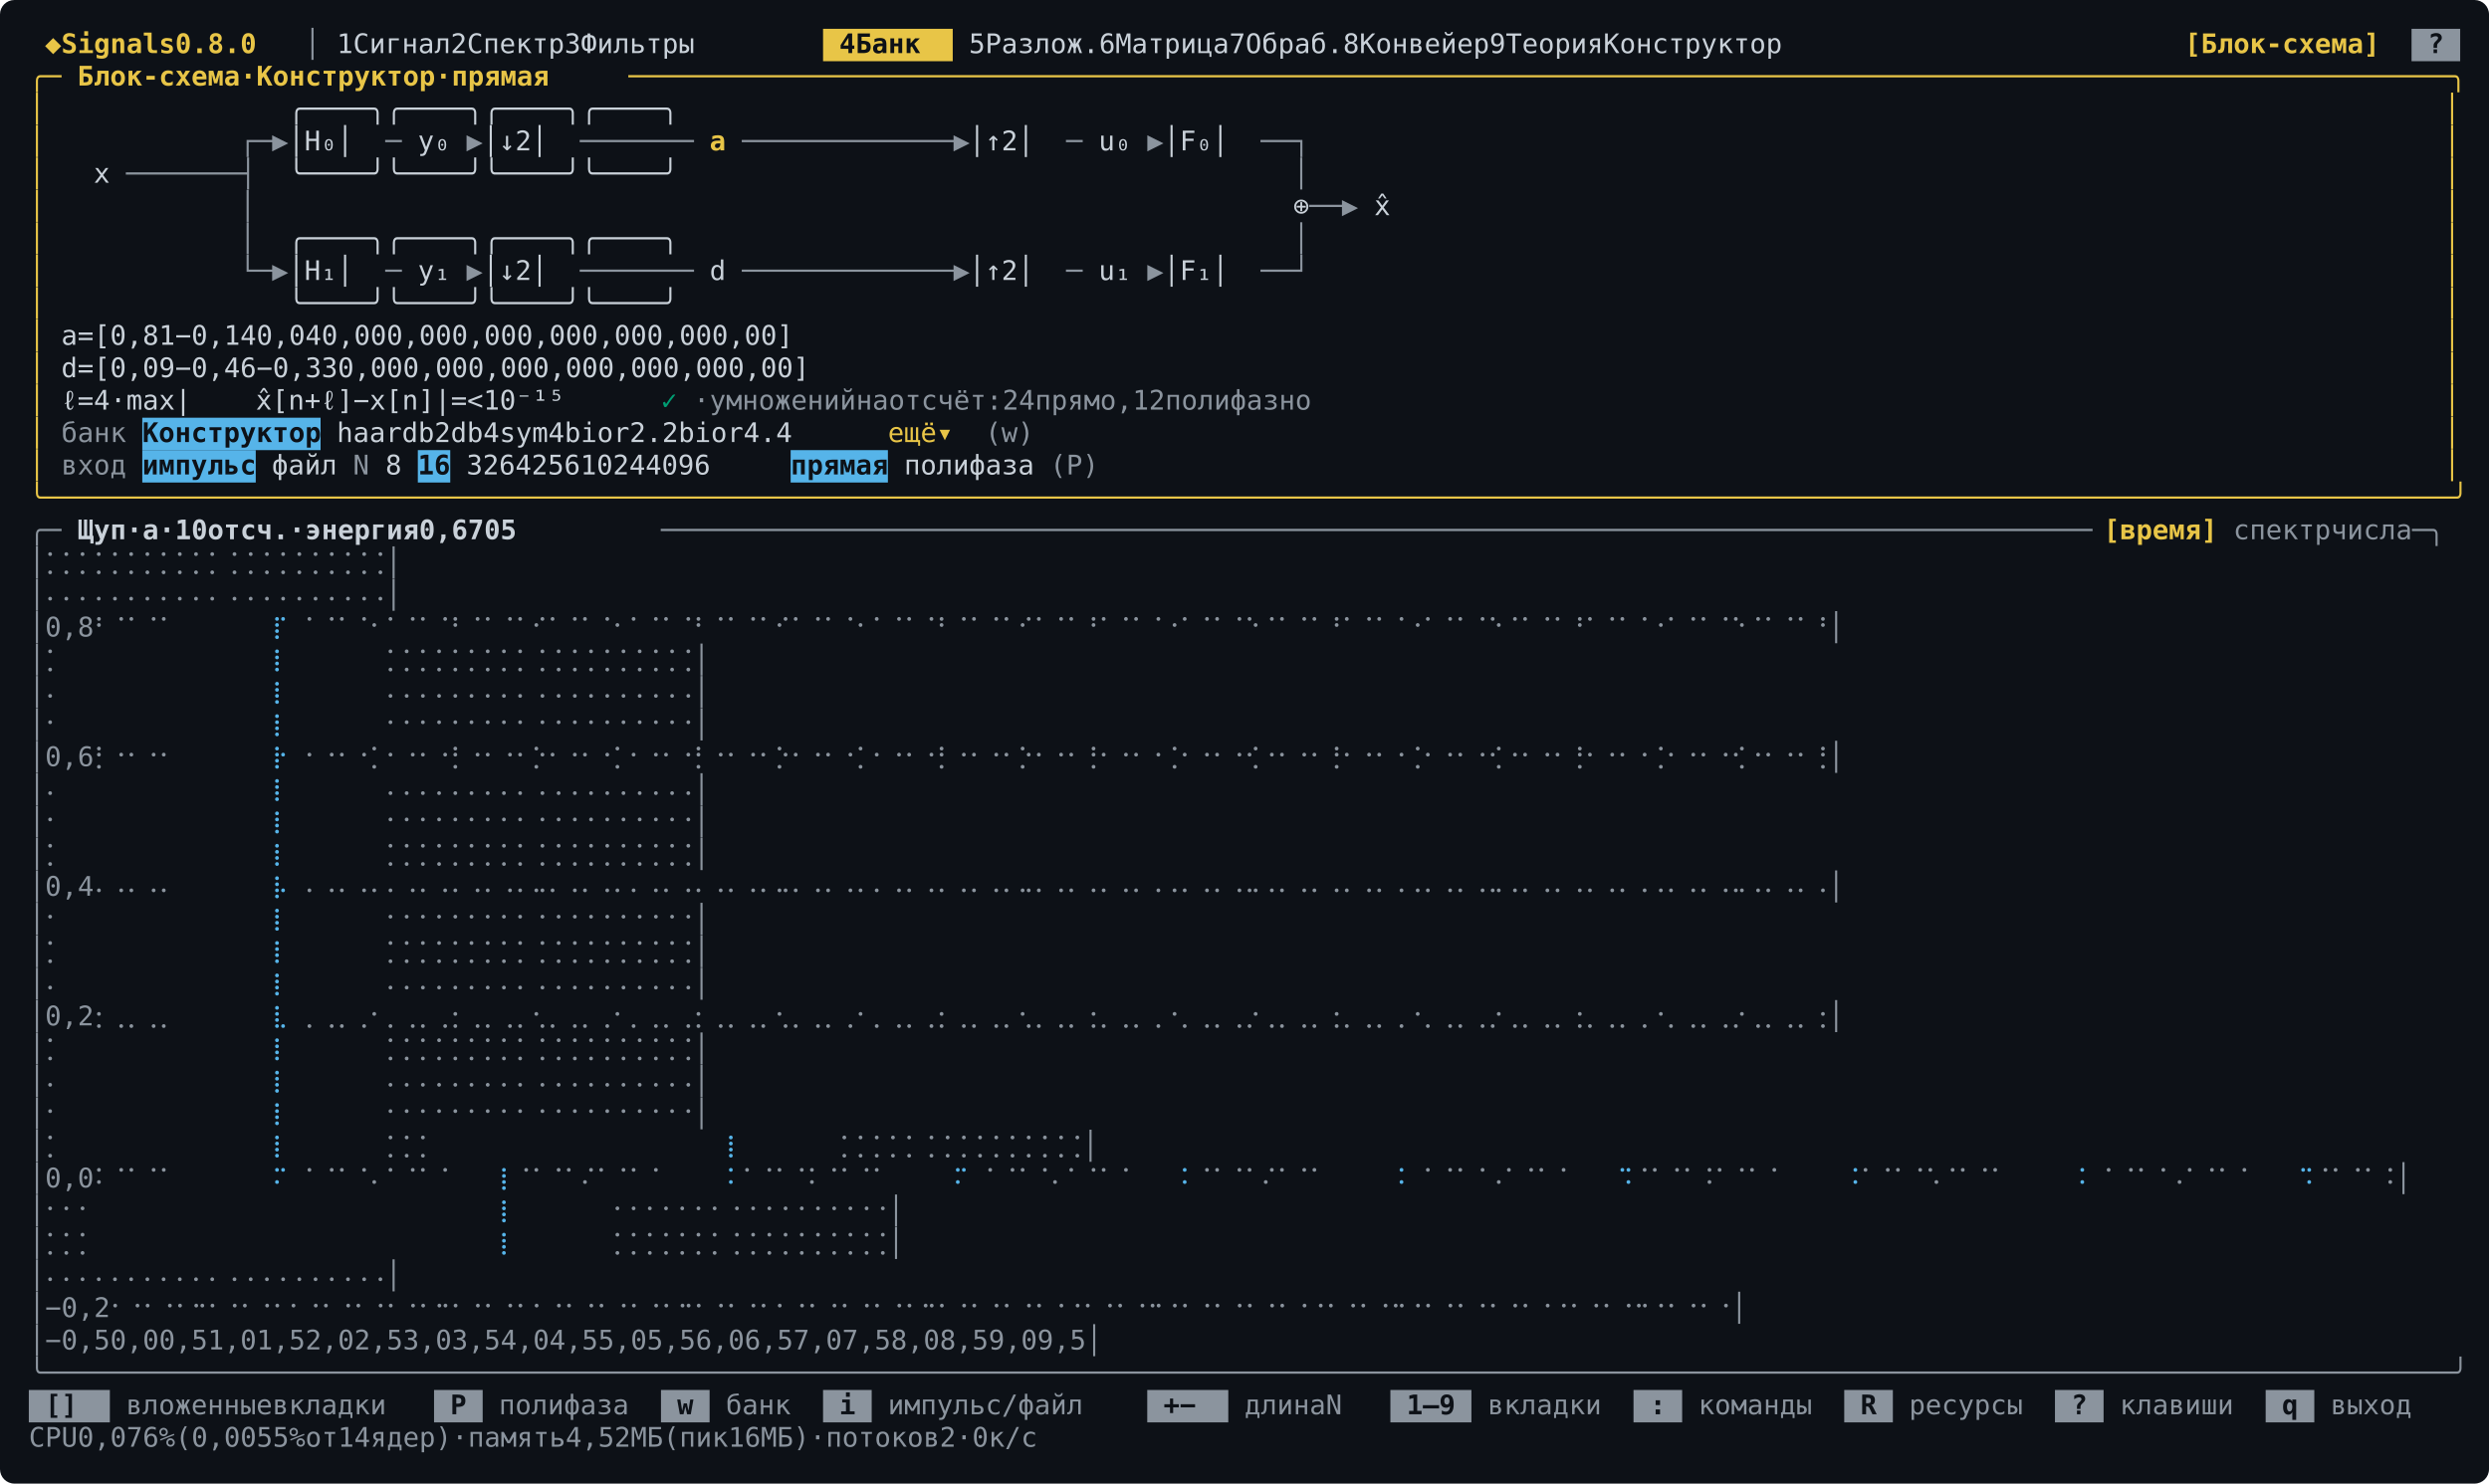
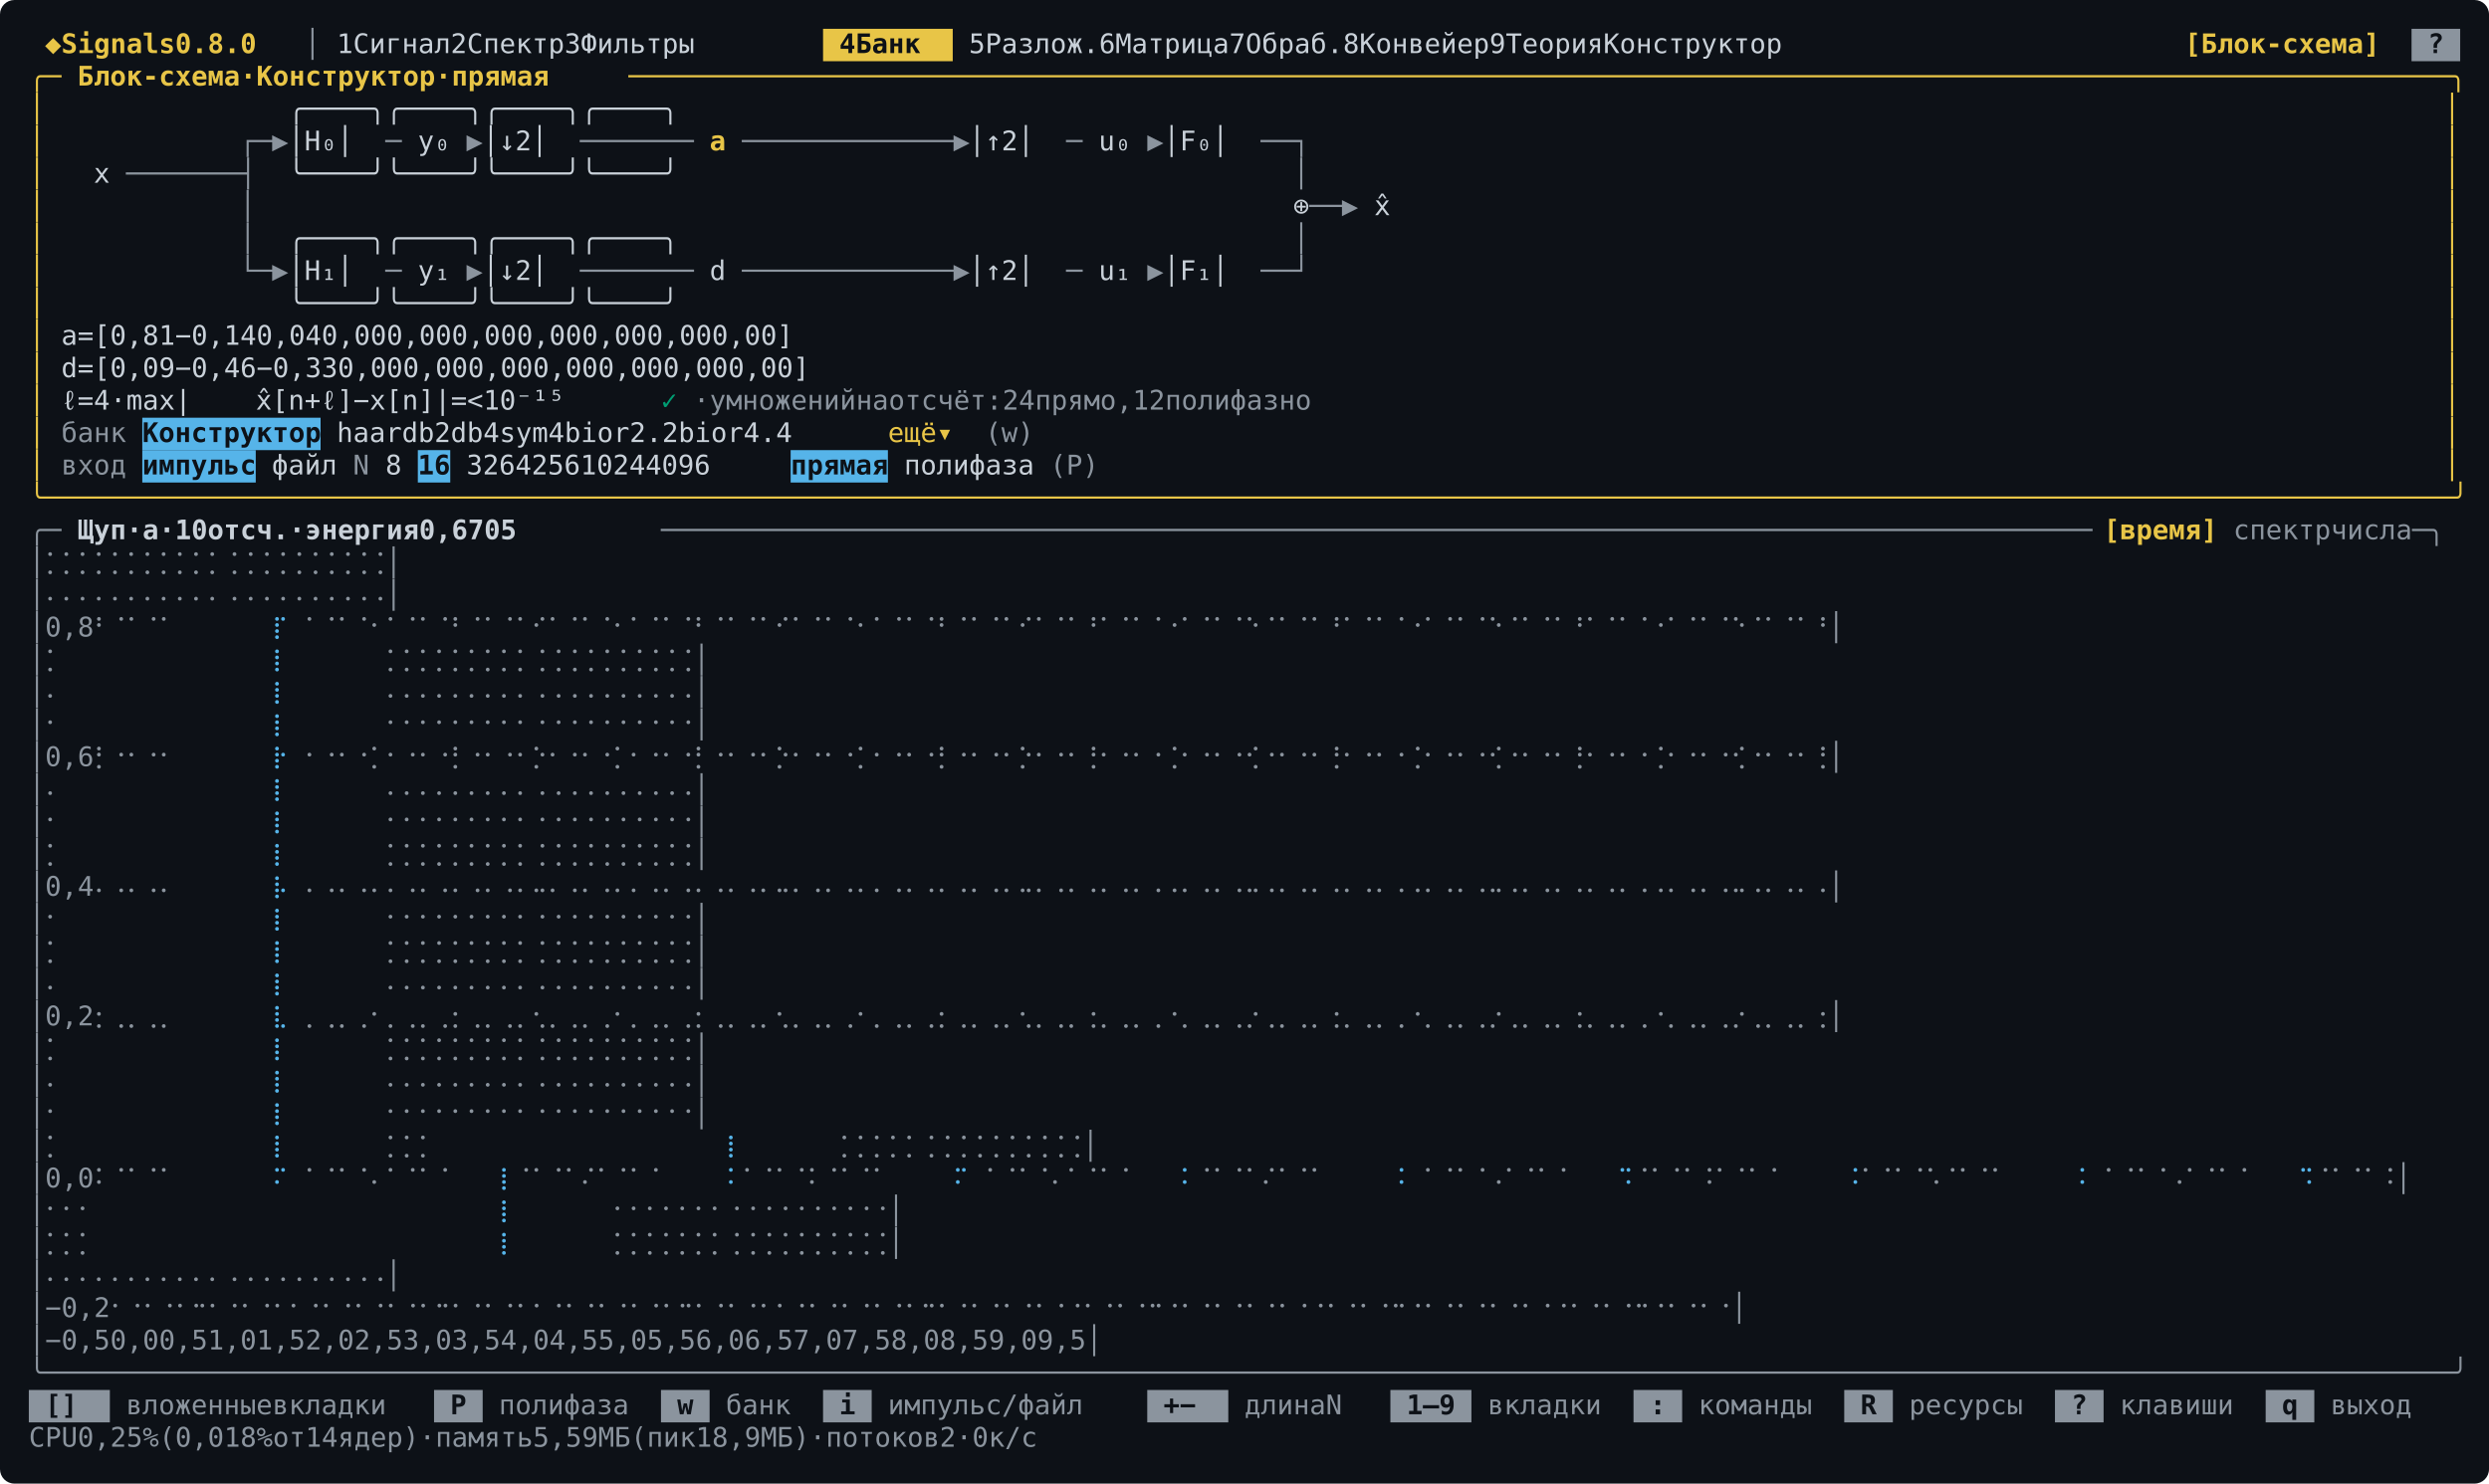
<svg xmlns="http://www.w3.org/2000/svg" width="1382" height="824" viewBox="0 0 1382 824" font-family="ui-monospace, SFMono-Regular, Menlo, Consolas, &quot;DejaVu Sans Mono&quot;, &quot;Liberation Mono&quot;, monospace" font-size="15">
  <rect width="1382" height="824" rx="8" fill="#0d1117" />
  <rect x="457" y="16" width="72" height="18" fill="#e8c547" />
  <rect x="1339" y="16" width="27" height="18" fill="#8b949e" />
  <text x="25 43 52 61 70 79 88 97 115 124 133 142 151" y="29.5" fill="#e8c547" font-weight="bold">◆Signals0.8.0</text>
  <text x="169" y="29.5" fill="#8b949e">│</text>
  <text x="187 205 214 223 232 241 250 277 295 304 313 322 331 340 367 385 394 403 412 421 430 439" y="29.5" fill="#c9d1d9">1Сигнал2Спектр3Фильтры</text>
  <text x="466 484 493 502 511" y="29.5" fill="#0d1117" font-weight="bold">4Банк</text>
  <text x="538 556 565 574 583 592 601 610 637 655 664 673 682 691 700 709 736 754 763 772 781 790 799 826 844 853 862 871 880 889 898 907 934 952 961 970 979 988 997 1105 1114 1123 1132 1141 1150 1159 1168 1177 1186 1195" y="29.5" fill="#c9d1d9">5Разлож.6Матрица7Обраб.8Конвейер9ТеорияКонструктор</text>
  <text x="1213 1222 1231 1240 1249 1258 1267 1276 1285 1294 1303 1312" y="29.5" fill="#e8c547" font-weight="bold">[Блок-схема]</text>
  <text x="1348" y="29.5" fill="#0d1117" font-weight="bold">?</text>
  <text x="16 25" y="47.5" fill="#e8c547">╭─</text>
  <text x="43 52 61 70 79 88 97 106 115 124 142 160 169 178 187 196 205 214 223 232 241 250 268 286 295 304 313 322 331" y="47.5" fill="#e8c547" font-weight="bold">Блок-схема·Конструктор·прямая</text>
  <text x="349 358 367 376 385 394 403 412 421 430 439 448 457 466 475 484 493 502 511 520 529 538 547 556 565 574 583 592 601 610 619 628 637 646 655 664 673 682 691 700 709 718 727 736 745 754 763 772 781 790 799 808 817 826 835 844 853 862 871 880 889 898 907 916 925 934 943 952 961 970 979 988 997 1006 1015 1024 1033 1042 1051 1060 1069 1078 1087 1096 1105 1114 1123 1132 1141 1150 1159 1168 1177 1186 1195 1204 1213 1222 1231 1240 1249 1258 1267 1276 1285 1294 1303 1312 1321 1330 1339 1348 1357" y="47.5" fill="#e8c547">────────────────────────────────────────────────────────────────────────────────────────────────────────────────╮</text>
  <text x="16" y="65.5" fill="#e8c547">│</text>
  <text x="160 169 178 187 196 205 268 277 286 295 304 313 538 547 556 565 574 583 646 655 664 673 682 691" y="65.5" fill="#c9d1d9">╭────╮╭────╮╭────╮╭────╮</text>
  <text x="1357" y="65.5" fill="#e8c547">│</text>
  <text x="16" y="83.5" fill="#e8c547">│</text>
  <text x="133 142 151" y="83.5" fill="#8b949e">┌─▶</text>
  <text x="160 178 187 205" y="83.5" fill="#c9d1d9">│H₀│</text>
  <text x="214" y="83.5" fill="#8b949e">─</text>
  <text x="232 241" y="83.5" fill="#c9d1d9">y₀</text>
  <text x="259" y="83.5" fill="#8b949e">▶</text>
  <text x="268 286 295 313" y="83.5" fill="#c9d1d9">│↓2│</text>
  <text x="322 331 340 349 358 367 376" y="83.5" fill="#8b949e">───────</text>
  <text x="394" y="83.5" fill="#e8c547" font-weight="bold">a</text>
  <text x="412 421 430 439 448 457 466 475 484 493 502 511 520 529" y="83.5" fill="#8b949e">─────────────▶</text>
  <text x="538 556 565 583" y="83.5" fill="#c9d1d9">│↑2│</text>
  <text x="592" y="83.5" fill="#8b949e">─</text>
  <text x="610 619" y="83.5" fill="#c9d1d9">u₀</text>
  <text x="637" y="83.5" fill="#8b949e">▶</text>
  <text x="646 664 673 691" y="83.5" fill="#c9d1d9">│F₀│</text>
  <text x="700 709 718" y="83.5" fill="#8b949e">──┐</text>
  <text x="1357" y="83.5" fill="#e8c547">│</text>
  <text x="16" y="101.5" fill="#e8c547">│</text>
  <text x="52" y="101.5" fill="#c9d1d9">x</text>
  <text x="70 79 88 97 106 115 124 133" y="101.5" fill="#8b949e">───────┤</text>
  <text x="160 169 178 187 196 205 268 277 286 295 304 313 538 547 556 565 574 583 646 655 664 673 682 691" y="101.5" fill="#c9d1d9">╰────╯╰────╯╰────╯╰────╯</text>
  <text x="718" y="101.5" fill="#8b949e">│</text>
  <text x="1357" y="101.5" fill="#e8c547">│</text>
  <text x="16" y="119.5" fill="#e8c547">│</text>
  <text x="133" y="119.5" fill="#8b949e">│</text>
  <text x="718" y="119.5" fill="#c9d1d9">⊕</text>
  <text x="727 736 745" y="119.5" fill="#8b949e">──▶</text>
  <text x="763" y="119.5" fill="#c9d1d9">x̂</text>
  <text x="1357" y="119.5" fill="#e8c547">│</text>
  <text x="16" y="137.5" fill="#e8c547">│</text>
  <text x="133" y="137.5" fill="#8b949e">│</text>
  <text x="160 169 178 187 196 205 268 277 286 295 304 313 538 547 556 565 574 583 646 655 664 673 682 691" y="137.5" fill="#c9d1d9">╭────╮╭────╮╭────╮╭────╮</text>
  <text x="718" y="137.5" fill="#8b949e">│</text>
  <text x="1357" y="137.5" fill="#e8c547">│</text>
  <text x="16" y="155.5" fill="#e8c547">│</text>
  <text x="133 142 151" y="155.5" fill="#8b949e">└─▶</text>
  <text x="160 178 187 205" y="155.5" fill="#c9d1d9">│H₁│</text>
  <text x="214" y="155.5" fill="#8b949e">─</text>
  <text x="232 241" y="155.5" fill="#c9d1d9">y₁</text>
  <text x="259" y="155.5" fill="#8b949e">▶</text>
  <text x="268 286 295 313" y="155.5" fill="#c9d1d9">│↓2│</text>
  <text x="322 331 340 349 358 367 376" y="155.5" fill="#8b949e">───────</text>
  <text x="394" y="155.5" fill="#c9d1d9">d</text>
  <text x="412 421 430 439 448 457 466 475 484 493 502 511 520 529" y="155.5" fill="#8b949e">─────────────▶</text>
  <text x="538 556 565 583" y="155.5" fill="#c9d1d9">│↑2│</text>
  <text x="592" y="155.5" fill="#8b949e">─</text>
  <text x="610 619" y="155.5" fill="#c9d1d9">u₁</text>
  <text x="637" y="155.5" fill="#8b949e">▶</text>
  <text x="646 664 673 691" y="155.5" fill="#c9d1d9">│F₁│</text>
  <text x="700 709 718" y="155.5" fill="#8b949e">──┘</text>
  <text x="1357" y="155.5" fill="#e8c547">│</text>
  <text x="16" y="173.5" fill="#e8c547">│</text>
  <text x="160 169 178 187 196 205 268 277 286 295 304 313 538 547 556 565 574 583 646 655 664 673 682 691" y="173.5" fill="#c9d1d9">╰────╯╰────╯╰────╯╰────╯</text>
  <text x="1357" y="173.5" fill="#e8c547">│</text>
  <text x="16" y="191.5" fill="#e8c547">│</text>
  <text x="34 52 70 79 88 97 106 124 133 142 151 160 178 187 196 205 223 232 241 250 268 277 286 295 313 322 331 340 358 367 376 385 403 412 421 430 448 457 466 475 493 502 511 520 529" y="191.5" fill="#c9d1d9">a=[0,81−0,140,040,000,000,000,000,000,000,00]</text>
  <text x="1357" y="191.5" fill="#e8c547">│</text>
  <text x="16" y="209.5" fill="#e8c547">│</text>
  <text x="34 52 70 79 88 97 106 124 133 142 151 160 178 187 196 205 214 232 241 250 259 277 286 295 304 322 331 340 349 367 376 385 394 412 421 430 439 457 466 475 484 502 511 520 529 538" y="209.5" fill="#c9d1d9">d=[0,09−0,46−0,330,000,000,000,000,000,000,00]</text>
  <text x="1357" y="209.5" fill="#e8c547">│</text>
  <text x="16" y="227.5" fill="#e8c547">│</text>
  <text x="34 52 70 88 106 115 124 133" y="227.5" fill="#c9d1d9">ℓ=4·max|</text>
  <text x="142" y="227.5" fill="#c9d1d9">x̂</text>
  <text x="151 160 169 178 187 205 223 232 241 250 259 277 295 313 322 331 340 349" y="227.5" fill="#c9d1d9">[n+ℓ]−x[n]|=&lt;10⁻¹⁵</text>
  <text x="367" y="227.5" fill="#009e73">✓</text>
  <text x="385 403 412 421 430 439 448 457 466 475 493 502 520 529 538 547 556 565 574 592 601 619 628 637 646 655 664 682 691 709 718 727 736 745 754 763 772 781" y="227.5" fill="#8b949e">·умноженийнаотсчёт:24прямо,12полифазно</text>
  <text x="1357" y="227.5" fill="#e8c547">│</text>
  <rect x="79" y="232" width="99" height="18" fill="#56b4e9" />
  <text x="16" y="245.5" fill="#e8c547">│</text>
  <text x="34 43 52 61" y="245.5" fill="#8b949e">банк</text>
  <text x="79 88 97 106 115 124 133 142 151 160 169" y="245.5" fill="#0d1117" font-weight="bold">Конструктор</text>
  <text x="187 196 205 214 232 241 250 268 277 286 304 313 322 331 349 358 367 376 385 394 403 421 430 439 448 457 466 475" y="245.5" fill="#c9d1d9">haardb2db4sym4bior2.2bior4.4</text>
  <text x="493 502 511 529" y="245.5" fill="#e8c547">ещё▾</text>
  <text x="547 556 565" y="245.5" fill="#8b949e">(w)</text>
  <text x="1357" y="245.5" fill="#e8c547">│</text>
  <rect x="79" y="250" width="63" height="18" fill="#56b4e9" />
  <rect x="232" y="250" width="18" height="18" fill="#56b4e9" />
  <rect x="439" y="250" width="54" height="18" fill="#56b4e9" />
  <text x="16" y="263.5" fill="#e8c547">│</text>
  <text x="34 43 52 61" y="263.5" fill="#8b949e">вход</text>
  <text x="79 88 97 106 115 124 133" y="263.5" fill="#0d1117" font-weight="bold">импульс</text>
  <text x="151 160 169 178" y="263.5" fill="#c9d1d9">файл</text>
  <text x="196" y="263.5" fill="#8b949e">N</text>
  <text x="214" y="263.5" fill="#c9d1d9">8</text>
  <text x="232 241" y="263.5" fill="#0d1117" font-weight="bold">16</text>
  <text x="259 268 286 295 313 322 331 349 358 367 376 394 403 412 421" y="263.5" fill="#c9d1d9">326425610244096</text>
  <text x="439 448 457 466 475 484" y="263.5" fill="#0d1117" font-weight="bold">прямая</text>
  <text x="502 511 520 529 538 547 556 565" y="263.5" fill="#c9d1d9">полифаза</text>
  <text x="583 592 601" y="263.5" fill="#8b949e">(P)</text>
  <text x="1357" y="263.5" fill="#e8c547">│</text>
  <text x="16 25 34 43 52 61 70 79 88 97 106 115 124 133 142 151 160 169 178 187 196 205 214 223 232 241 250 259 268 277 286 295 304 313 322 331 340 349 358 367 376 385 394 403 412 421 430 439 448 457 466 475 484 493 502 511 520 529 538 547 556 565 574 583 592 601 610 619 628 637 646 655 664 673 682 691 700 709 718 727 736 745 754 763 772 781 790 799 808 817 826 835 844 853 862 871 880 889 898 907 916 925 934 943 952 961 970 979 988 997 1006 1015 1024 1033 1042 1051 1060 1069 1078 1087 1096 1105 1114 1123 1132 1141 1150 1159 1168 1177 1186 1195 1204 1213 1222 1231 1240 1249 1258 1267 1276 1285 1294 1303 1312 1321 1330 1339 1348 1357" y="281.5" fill="#e8c547">╰────────────────────────────────────────────────────────────────────────────────────────────────────────────────────────────────────────────────────╯</text>
  <text x="16 25" y="299.5" fill="#8b949e">╭─</text>
  <text x="43 52 61 79 97 115 133 142 160 169 178 187 196 214 232 241 250 259 268 277 286 304 313 322 331 340 349" y="299.5" fill="#c9d1d9" font-weight="bold">Щуп·a·10отсч.·энергия0,6705</text>
  <text x="367 376 385 394 403 412 421 430 439 448 457 466 475 484 493 502 511 520 529 538 547 556 565 574 583 592 601 610 619 628 637 646 655 664 673 682 691 700 709 718 727 736 745 754 763 772 781 790 799 808 817 826 835 844 853 862 871 880 889 898 907 916 925 934 943 952 961 970 979 988 997 1006 1015 1024 1033 1042 1051 1060 1069 1078 1087 1096 1105 1114 1123 1132 1141 1150" y="299.5" fill="#8b949e">────────────────────────────────────────────────────────────────────────────────────────</text>
  <text x="1168 1177 1186 1195 1204 1213 1222" y="299.5" fill="#e8c547" font-weight="bold">[время]</text>
  <text x="1240 1249 1258 1267 1276 1285 1303 1312 1321 1330 1339 1348 1357" y="299.5" fill="#8b949e">спектрчисла─╮</text>
  <text x="16 88 151 214 277 340 403 466 529 592 655 718 772 835 898 961 1024 1087 1150 1213 1276 1339 1357" y="317.5" fill="#8b949e">│⡁⡁⡁⡁⡁⡁⡁⡁⡁⡁⡁⢈⢈⢈⢈⢈⢈⢈⢈⢈⢈│</text>
  <text x="16 88 151 214 277 340 403 466 529 592 655 718 772 835 898 961 1024 1087 1150 1213 1276 1339 1357" y="335.5" fill="#8b949e">│⠄⠄⠄⠄⠄⠄⠄⠄⠄⠄⠄⠠⠠⠠⠠⠠⠠⠠⠠⠠⠠│</text>
  <text x="16 52 61 70 88 97 115 124 142" y="353.5" fill="#8b949e">│0,8⠃⠈⠁⠈⠁</text>
  <text x="151" y="353.5" fill="#56b4e9">⡏</text>
  <text x="169 178 196 205 214 223 232 250 259 277 286 304 313 331 340 358 367 385 394 403 412 421 439 448 466 475 493 502 520 529 547 556 574 583 592 601 610 628 637 655 664 682 691 709 718 736 745 763 772 790 799 817 826 835 844 853 871 880 898 907 925 934 952 961 979 988 1006 1015 1024 1033 1042 1060 1069 1087 1096 1114 1123 1141 1150 1168 1177 1195 1204 1213 1222 1231 1249 1258 1276 1285 1303 1312 1330 1339 1357" y="353.5" fill="#8b949e">⠁⠈⠁⠈⠂⠁⠈⠁⠈⠃⠈⠁⠈⠁⠊⠁⠈⠁⠈⠂⠁⠈⠁⠈⠃⠈⠁⠈⠁⠊⠁⠈⠁⠈⠂⠁⠈⠁⠈⠃⠈⠁⠈⠁⠊⠁⠈⠁⠘⠁⠈⠁⠈⠐⠁⠈⠁⠈⠑⠈⠁⠈⠁⠘⠁⠈⠁⠈⠐⠁⠈⠁⠈⠑⠈⠁⠈⠁⠘⠁⠈⠁⠈⠐⠁⠈⠁⠈⠑⠈⠁⠈⠁⠘│</text>
  <text x="16 88" y="371.5" fill="#8b949e">│⡁</text>
  <text x="151" y="371.5" fill="#56b4e9">⡇</text>
  <text x="214 277 340 403 466 529 592 655 718 772 835 898 961 1024 1087 1150 1213 1276 1339 1357" y="371.5" fill="#8b949e">⡁⡁⡁⡁⡁⡁⡁⡁⡁⢈⢈⢈⢈⢈⢈⢈⢈⢈⢈│</text>
  <text x="16 88" y="389.5" fill="#8b949e">│⠄</text>
  <text x="151" y="389.5" fill="#56b4e9">⡇</text>
  <text x="214 277 340 403 466 529 592 655 718 772 835 898 961 1024 1087 1150 1213 1276 1339 1357" y="389.5" fill="#8b949e">⠄⠄⠄⠄⠄⠄⠄⠄⠄⠠⠠⠠⠠⠠⠠⠠⠠⠠⠠│</text>
  <text x="16 88" y="407.5" fill="#8b949e">│⠂</text>
  <text x="151" y="407.5" fill="#56b4e9">⡇</text>
  <text x="214 277 340 403 466 529 592 655 718 772 835 898 961 1024 1087 1150 1213 1276 1339 1357" y="407.5" fill="#8b949e">⠂⠂⠂⠂⠂⠂⠂⠂⠂⠐⠐⠐⠐⠐⠐⠐⠐⠐⠐│</text>
  <text x="16 52 61 70 88 97 115 124 142" y="425.5" fill="#8b949e">│0,6⡃⠐⠂⠐⠂</text>
  <text x="151" y="425.5" fill="#56b4e9">⡗</text>
  <text x="169 178 196 205 214 223 232 250 259 277 286 304 313 331 340 358 367 385 394 403 412 421 439 448 466 475 493 502 520 529 547 556 574 583 592 601 610 628 637 655 664 682 691 709 718 736 745 763 772 790 799 817 826 835 844 853 871 880 898 907 925 934 952 961 979 988 1006 1015 1024 1033 1042 1060 1069 1087 1096 1114 1123 1141 1150 1168 1177 1195 1204 1213 1222 1231 1249 1258 1276 1285 1303 1312 1330 1339 1357" y="425.5" fill="#8b949e">⠂⠐⠂⠐⡁⠂⠐⠂⠐⡃⠐⠂⠐⠂⡑⠂⠐⠂⠐⡁⠂⠐⠂⠐⡃⠐⠂⠐⠂⡑⠂⠐⠂⠐⡁⠂⠐⠂⠐⡃⠐⠂⠐⠂⡑⠂⠐⠂⢘⠂⠐⠂⠐⢈⠂⠐⠂⠐⢊⠐⠂⠐⠂⢘⠂⠐⠂⠐⢈⠂⠐⠂⠐⢊⠐⠂⠐⠂⢘⠂⠐⠂⠐⢈⠂⠐⠂⠐⢊⠐⠂⠐⠂⢘│</text>
  <text x="16 88" y="443.5" fill="#8b949e">│⠄</text>
  <text x="151" y="443.5" fill="#56b4e9">⡇</text>
  <text x="214 277 340 403 466 529 592 655 718 772 835 898 961 1024 1087 1150 1213 1276 1339 1357" y="443.5" fill="#8b949e">⠄⠄⠄⠄⠄⠄⠄⠄⠄⠠⠠⠠⠠⠠⠠⠠⠠⠠⠠│</text>
  <text x="16 88" y="461.5" fill="#8b949e">│⠂</text>
  <text x="151" y="461.5" fill="#56b4e9">⡇</text>
  <text x="214 277 340 403 466 529 592 655 718 772 835 898 961 1024 1087 1150 1213 1276 1339 1357" y="461.5" fill="#8b949e">⠂⠂⠂⠂⠂⠂⠂⠂⠂⠐⠐⠐⠐⠐⠐⠐⠐⠐⠐│</text>
  <text x="16 88" y="479.5" fill="#8b949e">│⡁</text>
  <text x="151" y="479.5" fill="#56b4e9">⡇</text>
  <text x="214 277 340 403 466 529 592 655 718 772 835 898 961 1024 1087 1150 1213 1276 1339 1357" y="479.5" fill="#8b949e">⡁⡁⡁⡁⡁⡁⡁⡁⡁⢈⢈⢈⢈⢈⢈⢈⢈⢈⢈│</text>
  <text x="16 52 61 70 88 97 115 124 142" y="497.5" fill="#8b949e">│0,4⠄⠠⠄⠠⠄</text>
  <text x="151" y="497.5" fill="#56b4e9">⡧</text>
  <text x="169 178 196 205 214 223 232 250 259 277 286 304 313 331 340 358 367 385 394 403 412 421 439 448 466 475 493 502 520 529 547 556 574 583 592 601 610 628 637 655 664 682 691 709 718 736 745 763 772 790 799 817 826 835 844 853 871 880 898 907 925 934 952 961 979 988 1006 1015 1024 1033 1042 1060 1069 1087 1096 1114 1123 1141 1150 1168 1177 1195 1204 1213 1222 1231 1249 1258 1276 1285 1303 1312 1330 1339 1357" y="497.5" fill="#8b949e">⠄⠠⠄⠠⠄⠄⠠⠄⠠⠄⠠⠄⠠⠄⠤⠄⠠⠄⠠⠄⠄⠠⠄⠠⠄⠠⠄⠠⠄⠤⠄⠠⠄⠠⠄⠄⠠⠄⠠⠄⠠⠄⠠⠄⠤⠄⠠⠄⠠⠄⠠⠄⠠⠠⠄⠠⠄⠠⠤⠠⠄⠠⠄⠠⠄⠠⠄⠠⠠⠄⠠⠄⠠⠤⠠⠄⠠⠄⠠⠄⠠⠄⠠⠠⠄⠠⠄⠠⠤⠠⠄⠠⠄⠠│</text>
  <text x="16 88" y="515.5" fill="#8b949e">│⠂</text>
  <text x="151" y="515.5" fill="#56b4e9">⡇</text>
  <text x="214 277 340 403 466 529 592 655 718 772 835 898 961 1024 1087 1150 1213 1276 1339 1357" y="515.5" fill="#8b949e">⠂⠂⠂⠂⠂⠂⠂⠂⠂⠐⠐⠐⠐⠐⠐⠐⠐⠐⠐│</text>
  <text x="16 88" y="533.5" fill="#8b949e">│⡁</text>
  <text x="151" y="533.5" fill="#56b4e9">⡇</text>
  <text x="214 277 340 403 466 529 592 655 718 772 835 898 961 1024 1087 1150 1213 1276 1339 1357" y="533.5" fill="#8b949e">⡁⡁⡁⡁⡁⡁⡁⡁⡁⢈⢈⢈⢈⢈⢈⢈⢈⢈⢈│</text>
  <text x="16 88" y="551.5" fill="#8b949e">│⠄</text>
  <text x="151" y="551.5" fill="#56b4e9">⡇</text>
  <text x="214 277 340 403 466 529 592 655 718 772 835 898 961 1024 1087 1150 1213 1276 1339 1357" y="551.5" fill="#8b949e">⠄⠄⠄⠄⠄⠄⠄⠄⠄⠠⠠⠠⠠⠠⠠⠠⠠⠠⠠│</text>
  <text x="16 52 61 70 88 97 115 124 142" y="569.5" fill="#8b949e">│0,2⡂⢀⡀⢀⡀</text>
  <text x="151" y="569.5" fill="#56b4e9">⣇</text>
  <text x="169 178 196 205 214 223 232 250 259 277 286 304 313 331 340 358 367 385 394 403 412 421 439 448 466 475 493 502 520 529 547 556 574 583 592 601 610 628 637 655 664 682 691 709 718 736 745 763 772 790 799 817 826 835 844 853 871 880 898 907 925 934 952 961 979 988 1006 1015 1024 1033 1042 1060 1069 1087 1096 1114 1123 1141 1150 1168 1177 1195 1204 1213 1222 1231 1249 1258 1276 1285 1303 1312 1330 1339 1357" y="569.5" fill="#8b949e">⡀⢀⡀⢀⠂⡀⢀⡀⢀⡂⢀⡀⢀⡀⢂⡀⢀⡀⢀⠂⡀⢀⡀⢀⡂⢀⡀⢀⡀⢂⡀⢀⡀⢀⠂⡀⢀⡀⢀⡂⢀⡀⢀⡀⢂⡀⢀⡀⢐⡀⢀⡀⢀⠐⡀⢀⡀⢀⡐⢀⡀⢀⡀⢐⡀⢀⡀⢀⠐⡀⢀⡀⢀⡐⢀⡀⢀⡀⢐⡀⢀⡀⢀⠐⡀⢀⡀⢀⡐⢀⡀⢀⡀⢐│</text>
  <text x="16 88" y="587.5" fill="#8b949e">│⡁</text>
  <text x="151" y="587.5" fill="#56b4e9">⡇</text>
  <text x="214 277 340 403 466 529 592 655 718 772 835 898 961 1024 1087 1150 1213 1276 1339 1357" y="587.5" fill="#8b949e">⡁⡁⡁⡁⡁⡁⡁⡁⡁⢈⢈⢈⢈⢈⢈⢈⢈⢈⢈│</text>
  <text x="16 88" y="605.5" fill="#8b949e">│⠄</text>
  <text x="151" y="605.5" fill="#56b4e9">⡇</text>
  <text x="214 277 340 403 466 529 592 655 718 772 835 898 961 1024 1087 1150 1213 1276 1339 1357" y="605.5" fill="#8b949e">⠄⠄⠄⠄⠄⠄⠄⠄⠄⠠⠠⠠⠠⠠⠠⠠⠠⠠⠠│</text>
  <text x="16 88" y="623.5" fill="#8b949e">│⠂</text>
  <text x="151" y="623.5" fill="#56b4e9">⡇</text>
  <text x="214 277 340 403 466 529 592 655 718 772 835 898 961 1024 1087 1150 1213 1276 1339 1357" y="623.5" fill="#8b949e">⠂⠂⠂⠂⠂⠂⠂⠂⠂⠐⠐⠐⠐⠐⠐⠐⠐⠐⠐│</text>
  <text x="16 88" y="641.5" fill="#8b949e">│⡁</text>
  <text x="151" y="641.5" fill="#56b4e9">⡇</text>
  <text x="214 277 340" y="641.5" fill="#8b949e">⡁⡁⡁</text>
  <text x="403" y="641.5" fill="#56b4e9">⡇</text>
  <text x="466 529 592 655 718 772 835 898 961 1024 1087 1150 1213 1276 1339 1357" y="641.5" fill="#8b949e">⡁⡁⡁⡁⡁⢈⢈⢈⢈⢈⢈⢈⢈⢈⢈│</text>
  <text x="16 52 61 70 88 97 115 124 142" y="659.5" fill="#8b949e">│0,0⠅⠈⠁⠈⠁</text>
  <text x="151" y="659.5" fill="#56b4e9">⠍</text>
  <text x="169 178 196 205 214 223 232 250 259" y="659.5" fill="#8b949e">⠁⠈⠁⠈⠄⠁⠈⠁⠈</text>
  <text x="277" y="659.5" fill="#56b4e9">⡇</text>
  <text x="286 304 313 331 340 358 367 385 394" y="659.5" fill="#8b949e">⠈⠁⠈⠁⠌⠁⠈⠁⠈</text>
  <text x="403" y="659.5" fill="#56b4e9">⠅</text>
  <text x="412 421 439 448 466 475 493 502 520" y="659.5" fill="#8b949e">⠁⠈⠁⠈⠅⠈⠁⠈⠁</text>
  <text x="529" y="659.5" fill="#56b4e9">⠍</text>
  <text x="547 556 574 583 592 601 610 628 637" y="659.5" fill="#8b949e">⠁⠈⠁⠈⠄⠁⠈⠁⠈</text>
  <text x="655" y="659.5" fill="#56b4e9">⠅</text>
  <text x="664 682 691 709 718 736 745 763" y="659.5" fill="#8b949e">⠈⠁⠈⠁⠌⠁⠈⠁</text>
  <text x="772" y="659.5" fill="#56b4e9">⠨</text>
  <text x="790 799 817 826 835 844 853 871 880" y="659.5" fill="#8b949e">⠁⠈⠁⠈⠠⠁⠈⠁⠈</text>
  <text x="898" y="659.5" fill="#56b4e9">⠩</text>
  <text x="907 925 934 952 961 979 988 1006 1015" y="659.5" fill="#8b949e">⠈⠁⠈⠁⠨⠁⠈⠁⠈</text>
  <text x="1024" y="659.5" fill="#56b4e9">⠨</text>
  <text x="1033 1042 1060 1069 1087 1096 1114 1123 1141" y="659.5" fill="#8b949e">⠁⠈⠁⠈⠡⠈⠁⠈⠁</text>
  <text x="1150" y="659.5" fill="#56b4e9">⠨</text>
  <text x="1168 1177 1195 1204 1213 1222 1231 1249 1258" y="659.5" fill="#8b949e">⠁⠈⠁⠈⠠⠁⠈⠁⠈</text>
  <text x="1276" y="659.5" fill="#56b4e9">⠩</text>
  <text x="1285 1303 1312 1330 1339 1357" y="659.5" fill="#8b949e">⠈⠁⠈⠁⠨│</text>
  <text x="16 88 151 214" y="677.5" fill="#8b949e">│⠂⠂⠂</text>
  <text x="277" y="677.5" fill="#56b4e9">⡇</text>
  <text x="340 403 466 529 592 655 718 772 835 898 961 1024 1087 1150 1213 1276 1339 1357" y="677.5" fill="#8b949e">⠂⠂⠂⠂⠂⠂⠂⠐⠐⠐⠐⠐⠐⠐⠐⠐⠐│</text>
  <text x="16 88 151 214" y="695.5" fill="#8b949e">│⡁⡁⡁</text>
  <text x="277" y="695.5" fill="#56b4e9">⡇</text>
  <text x="340 403 466 529 592 655 718 772 835 898 961 1024 1087 1150 1213 1276 1339 1357" y="695.5" fill="#8b949e">⡁⡁⡁⡁⡁⡁⡁⢈⢈⢈⢈⢈⢈⢈⢈⢈⢈│</text>
  <text x="16 88 151 214 277 340 403 466 529 592 655 718 772 835 898 961 1024 1087 1150 1213 1276 1339 1357" y="713.5" fill="#8b949e">│⠄⠄⠄⠄⠄⠄⠄⠄⠄⠄⠄⠠⠠⠠⠠⠠⠠⠠⠠⠠⠠│</text>
  <text x="16 43 52 61 70 88 97 115 124 142 151 169 178 196 205 214 223 232 250 259 277 286 304 313 331 340 358 367 385 394 403 412 421 439 448 466 475 493 502 520 529 547 556 574 583 592 601 610 628 637 655 664 682 691 709 718 736 745 763 772 790 799 817 826 835 844 853 871 880 898 907 925 934 952 961 979 988 1006 1015 1024 1033 1042 1060 1069 1087 1096 1114 1123 1141 1150 1168 1177 1195 1204 1213 1222 1231 1249 1258 1276 1285 1303 1312 1330 1339 1357" y="731.5" fill="#8b949e">│−0,2⠂⠐⠂⠐⠂⠒⠂⠐⠂⠐⠂⠂⠐⠂⠐⠂⠐⠂⠐⠂⠒⠂⠐⠂⠐⠂⠂⠐⠂⠐⠂⠐⠂⠐⠂⠒⠂⠐⠂⠐⠂⠂⠐⠂⠐⠂⠐⠂⠐⠂⠒⠂⠐⠂⠐⠂⠐⠂⠐⠐⠂⠐⠂⠐⠒⠐⠂⠐⠂⠐⠂⠐⠂⠐⠐⠂⠐⠂⠐⠒⠐⠂⠐⠂⠐⠂⠐⠂⠐⠐⠂⠐⠂⠐⠒⠐⠂⠐⠂⠐│</text>
  <text x="16 88 97 106 115 142 151 160 205 214 223 268 277 286 331 340 349 394 403 412 457 466 475 520 529 538 583 592 601 646 655 664 709 718 727 763 772 781 826 835 844 889 898 907 952 961 970 1015 1024 1033 1078 1087 1096 1141 1150 1159 1204 1213 1222 1267 1276 1285 1321 1330 1339 1357" y="749.5" fill="#8b949e">│−0,50,00,51,01,52,02,53,03,54,04,55,05,56,06,57,07,58,08,59,09,5│</text>
  <text x="16 25 34 43 52 61 70 79 88 97 106 115 124 133 142 151 160 169 178 187 196 205 214 223 232 241 250 259 268 277 286 295 304 313 322 331 340 349 358 367 376 385 394 403 412 421 430 439 448 457 466 475 484 493 502 511 520 529 538 547 556 565 574 583 592 601 610 619 628 637 646 655 664 673 682 691 700 709 718 727 736 745 754 763 772 781 790 799 808 817 826 835 844 853 862 871 880 889 898 907 916 925 934 943 952 961 970 979 988 997 1006 1015 1024 1033 1042 1051 1060 1069 1078 1087 1096 1105 1114 1123 1132 1141 1150 1159 1168 1177 1186 1195 1204 1213 1222 1231 1240 1249 1258 1267 1276 1285 1294 1303 1312 1321 1330 1339 1348 1357" y="767.5" fill="#8b949e">╰────────────────────────────────────────────────────────────────────────────────────────────────────────────────────────────────────────────────────╯</text>
  <rect x="16" y="772" width="45" height="18" fill="#8b949e" />
  <rect x="241" y="772" width="27" height="18" fill="#8b949e" />
  <rect x="367" y="772" width="27" height="18" fill="#8b949e" />
  <rect x="457" y="772" width="27" height="18" fill="#8b949e" />
  <rect x="637" y="772" width="45" height="18" fill="#8b949e" />
  <rect x="772" y="772" width="45" height="18" fill="#8b949e" />
  <rect x="907" y="772" width="27" height="18" fill="#8b949e" />
  <rect x="1024" y="772" width="27" height="18" fill="#8b949e" />
  <rect x="1141" y="772" width="27" height="18" fill="#8b949e" />
  <rect x="1258" y="772" width="27" height="18" fill="#8b949e" />
  <text x="25 43" y="785.5" fill="#0d1117" font-weight="bold">[]</text>
  <text x="70 79 88 97 106 115 124 133 142 160 169 178 187 196 205 214" y="785.5" fill="#8b949e">вложенныевкладки</text>
  <text x="250" y="785.5" fill="#0d1117" font-weight="bold">P</text>
  <text x="277 286 295 304 313 322 331 340" y="785.5" fill="#8b949e">полифаза</text>
  <text x="376" y="785.5" fill="#0d1117" font-weight="bold">w</text>
  <text x="403 412 421 430" y="785.5" fill="#8b949e">банк</text>
  <text x="466" y="785.5" fill="#0d1117" font-weight="bold">i</text>
  <text x="493 502 511 520 529 538 547 565 583 592 601 610" y="785.5" fill="#8b949e">импульс/файл</text>
  <text x="646 664" y="785.5" fill="#0d1117" font-weight="bold">+−</text>
  <text x="691 700 709 718 727 745" y="785.5" fill="#8b949e">длинаN</text>
  <text x="781 790 799" y="785.5" fill="#0d1117" font-weight="bold">1–9</text>
  <text x="826 835 844 853 862 871 880" y="785.5" fill="#8b949e">вкладки</text>
  <text x="916" y="785.5" fill="#0d1117" font-weight="bold">:</text>
  <text x="943 952 961 970 979 988 997" y="785.5" fill="#8b949e">команды</text>
  <text x="1033" y="785.5" fill="#0d1117" font-weight="bold">R</text>
  <text x="1060 1069 1078 1087 1096 1105 1114" y="785.5" fill="#8b949e">ресурсы</text>
  <text x="1150" y="785.5" fill="#0d1117" font-weight="bold">?</text>
  <text x="1177 1186 1195 1204 1213 1222 1231" y="785.5" fill="#8b949e">клавиши</text>
  <text x="1267" y="785.5" fill="#0d1117" font-weight="bold">q</text>
  <text x="1294 1303 1312 1321 1330" y="785.5" fill="#8b949e">выход</text>
-   <text x="16 25 34 52 61 70 79 88 106 124 133 142 151 160 169 178 196 214 223 241 250 268 277 286 295 304 322 340 349 358 367 376 385 403 412 421 430 448 457 475 484 493 502 520 529 547 556 565 583 601 610 619 628 637 646 655 673 691 709 727 736 745" y="803.5" fill="#8b949e">CPU0,076%(0,0055%от14ядер)·память4,52МБ(пик16МБ)·потоков2·0к/с</text>
+   <text x="16 25 34 52 61 70 79 97 115 124 133 142 151 160 178 196 205 223 232 250 259 268 277 286 304 322 331 340 349 358 367 385 394 403 412 430 439 457 466 475 484 502 511 520 529 547 556 565 583 601 610 619 628 637 646 655 673 691 709 727 736 745" y="803.5" fill="#8b949e">CPU0,25%(0,018%от14ядер)·память5,59МБ(пик18,9МБ)·потоков2·0к/с</text>
</svg>
